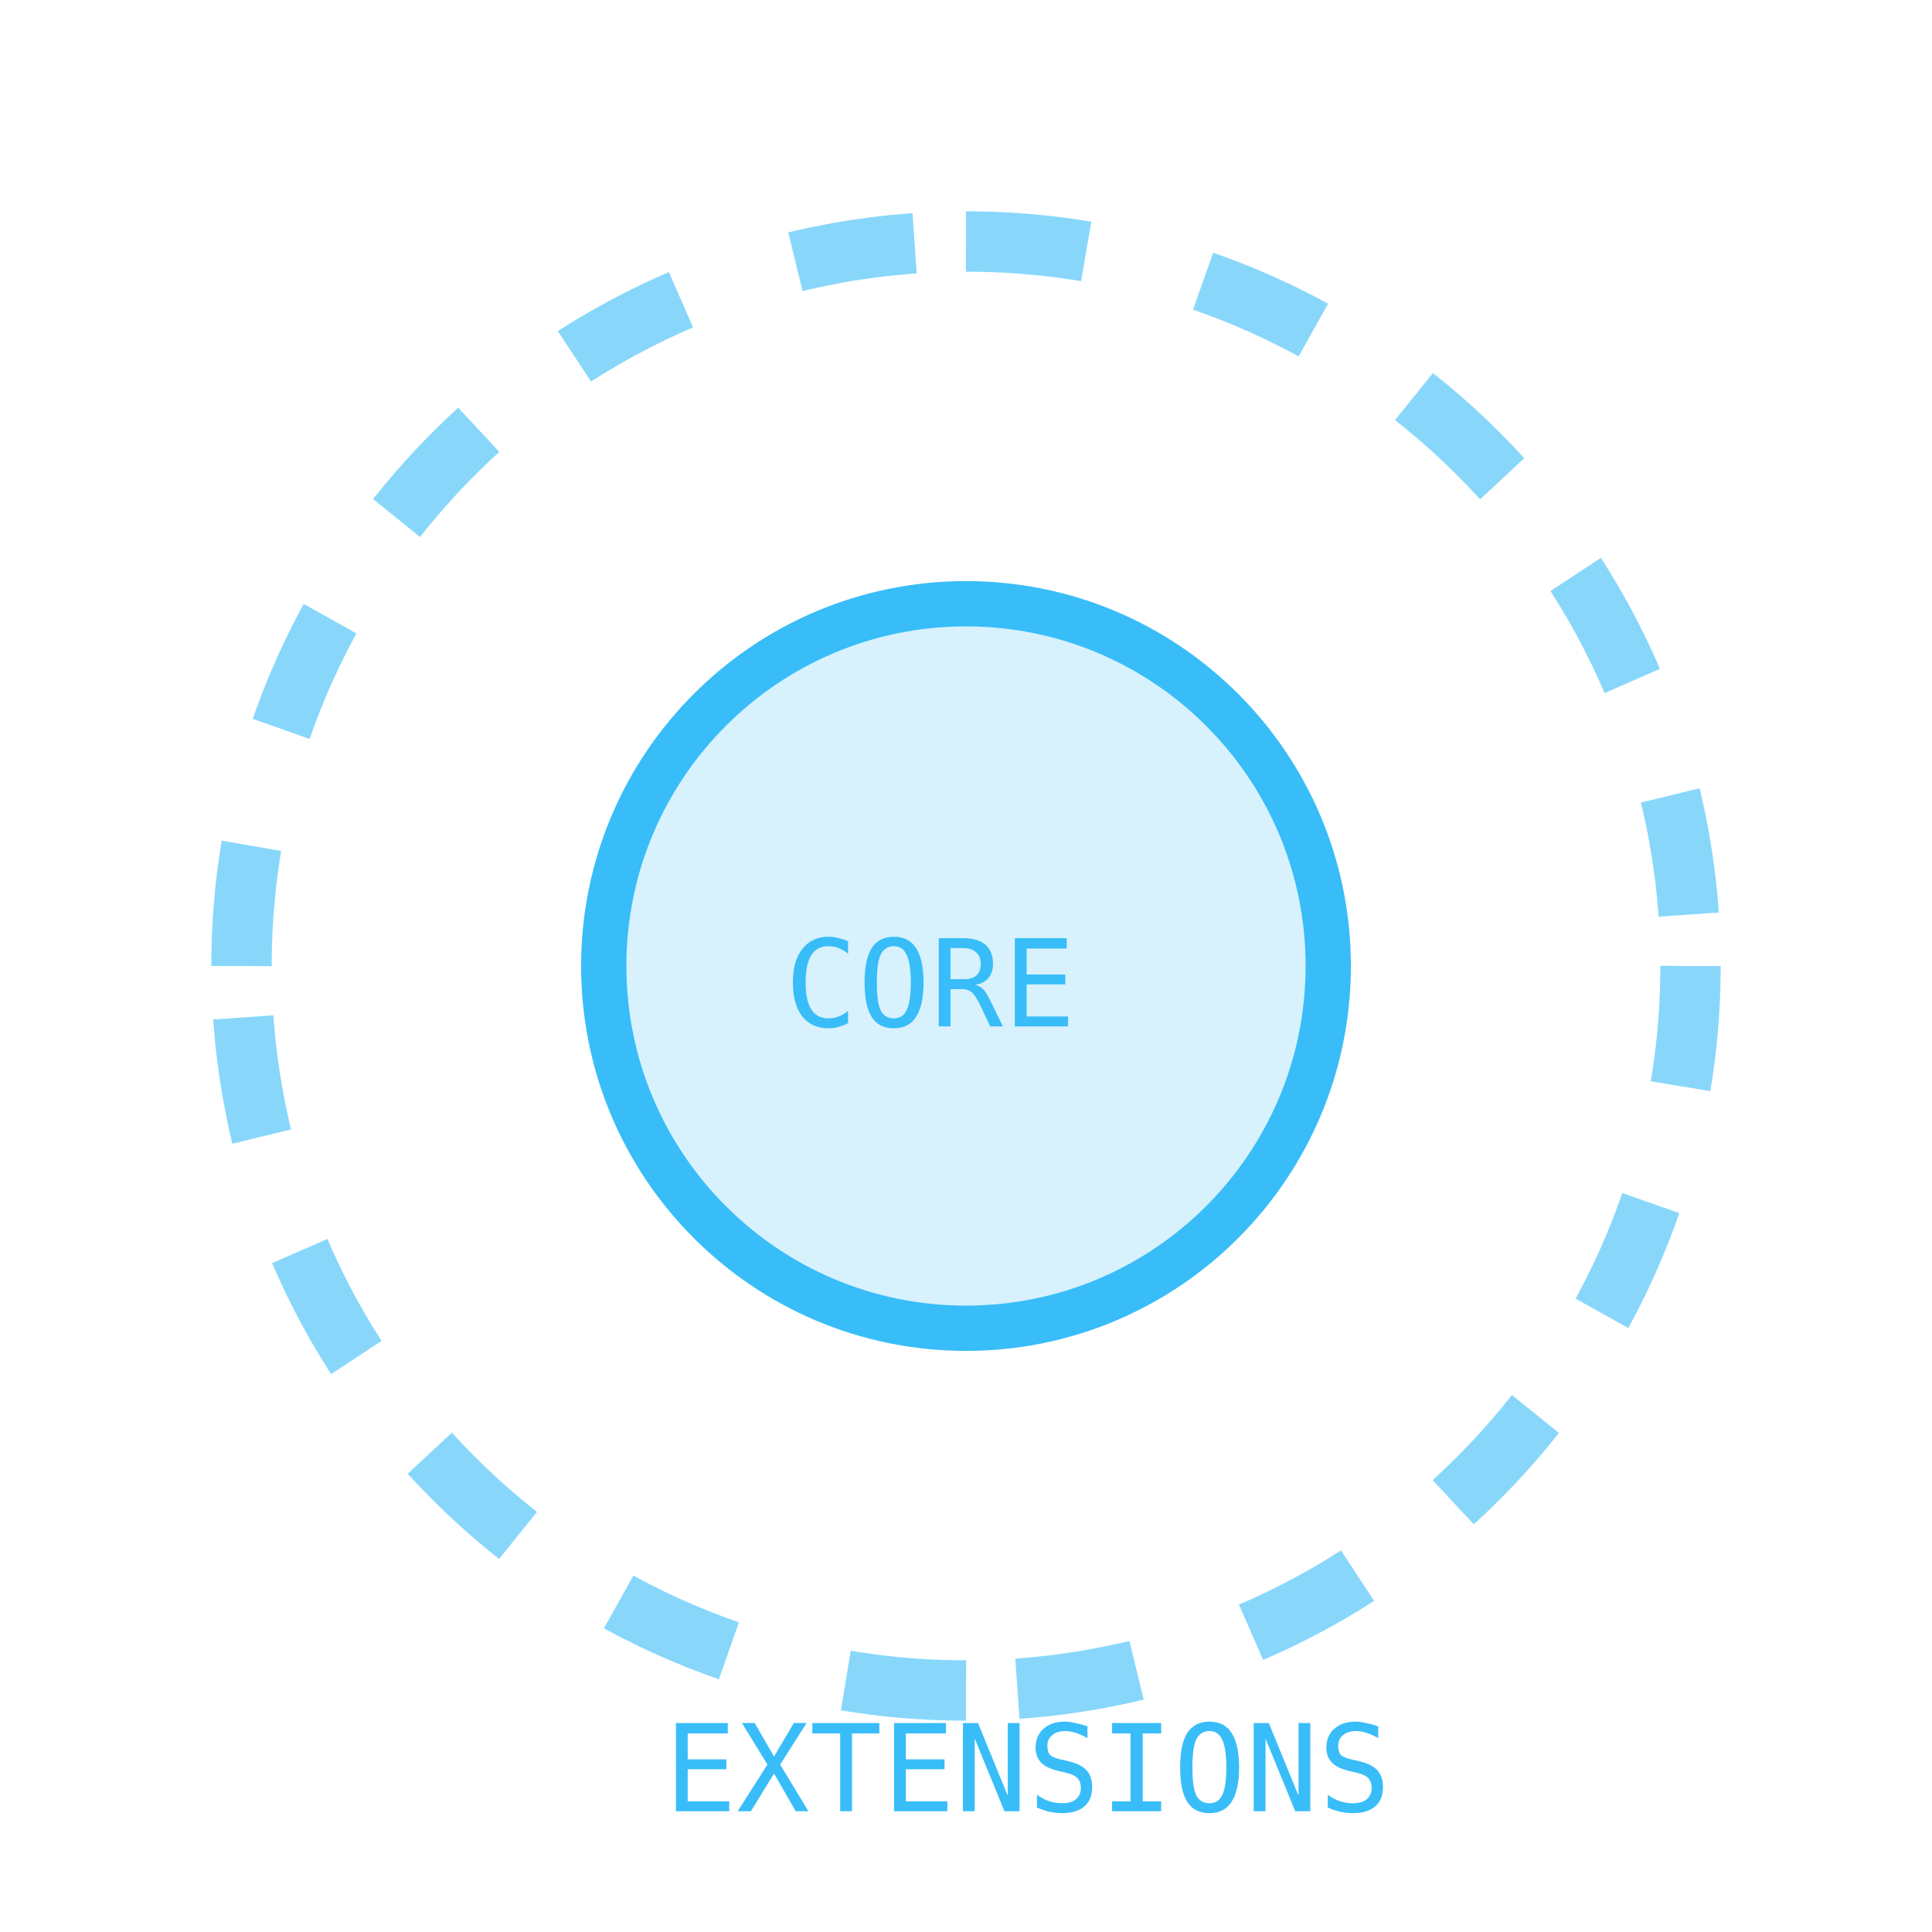
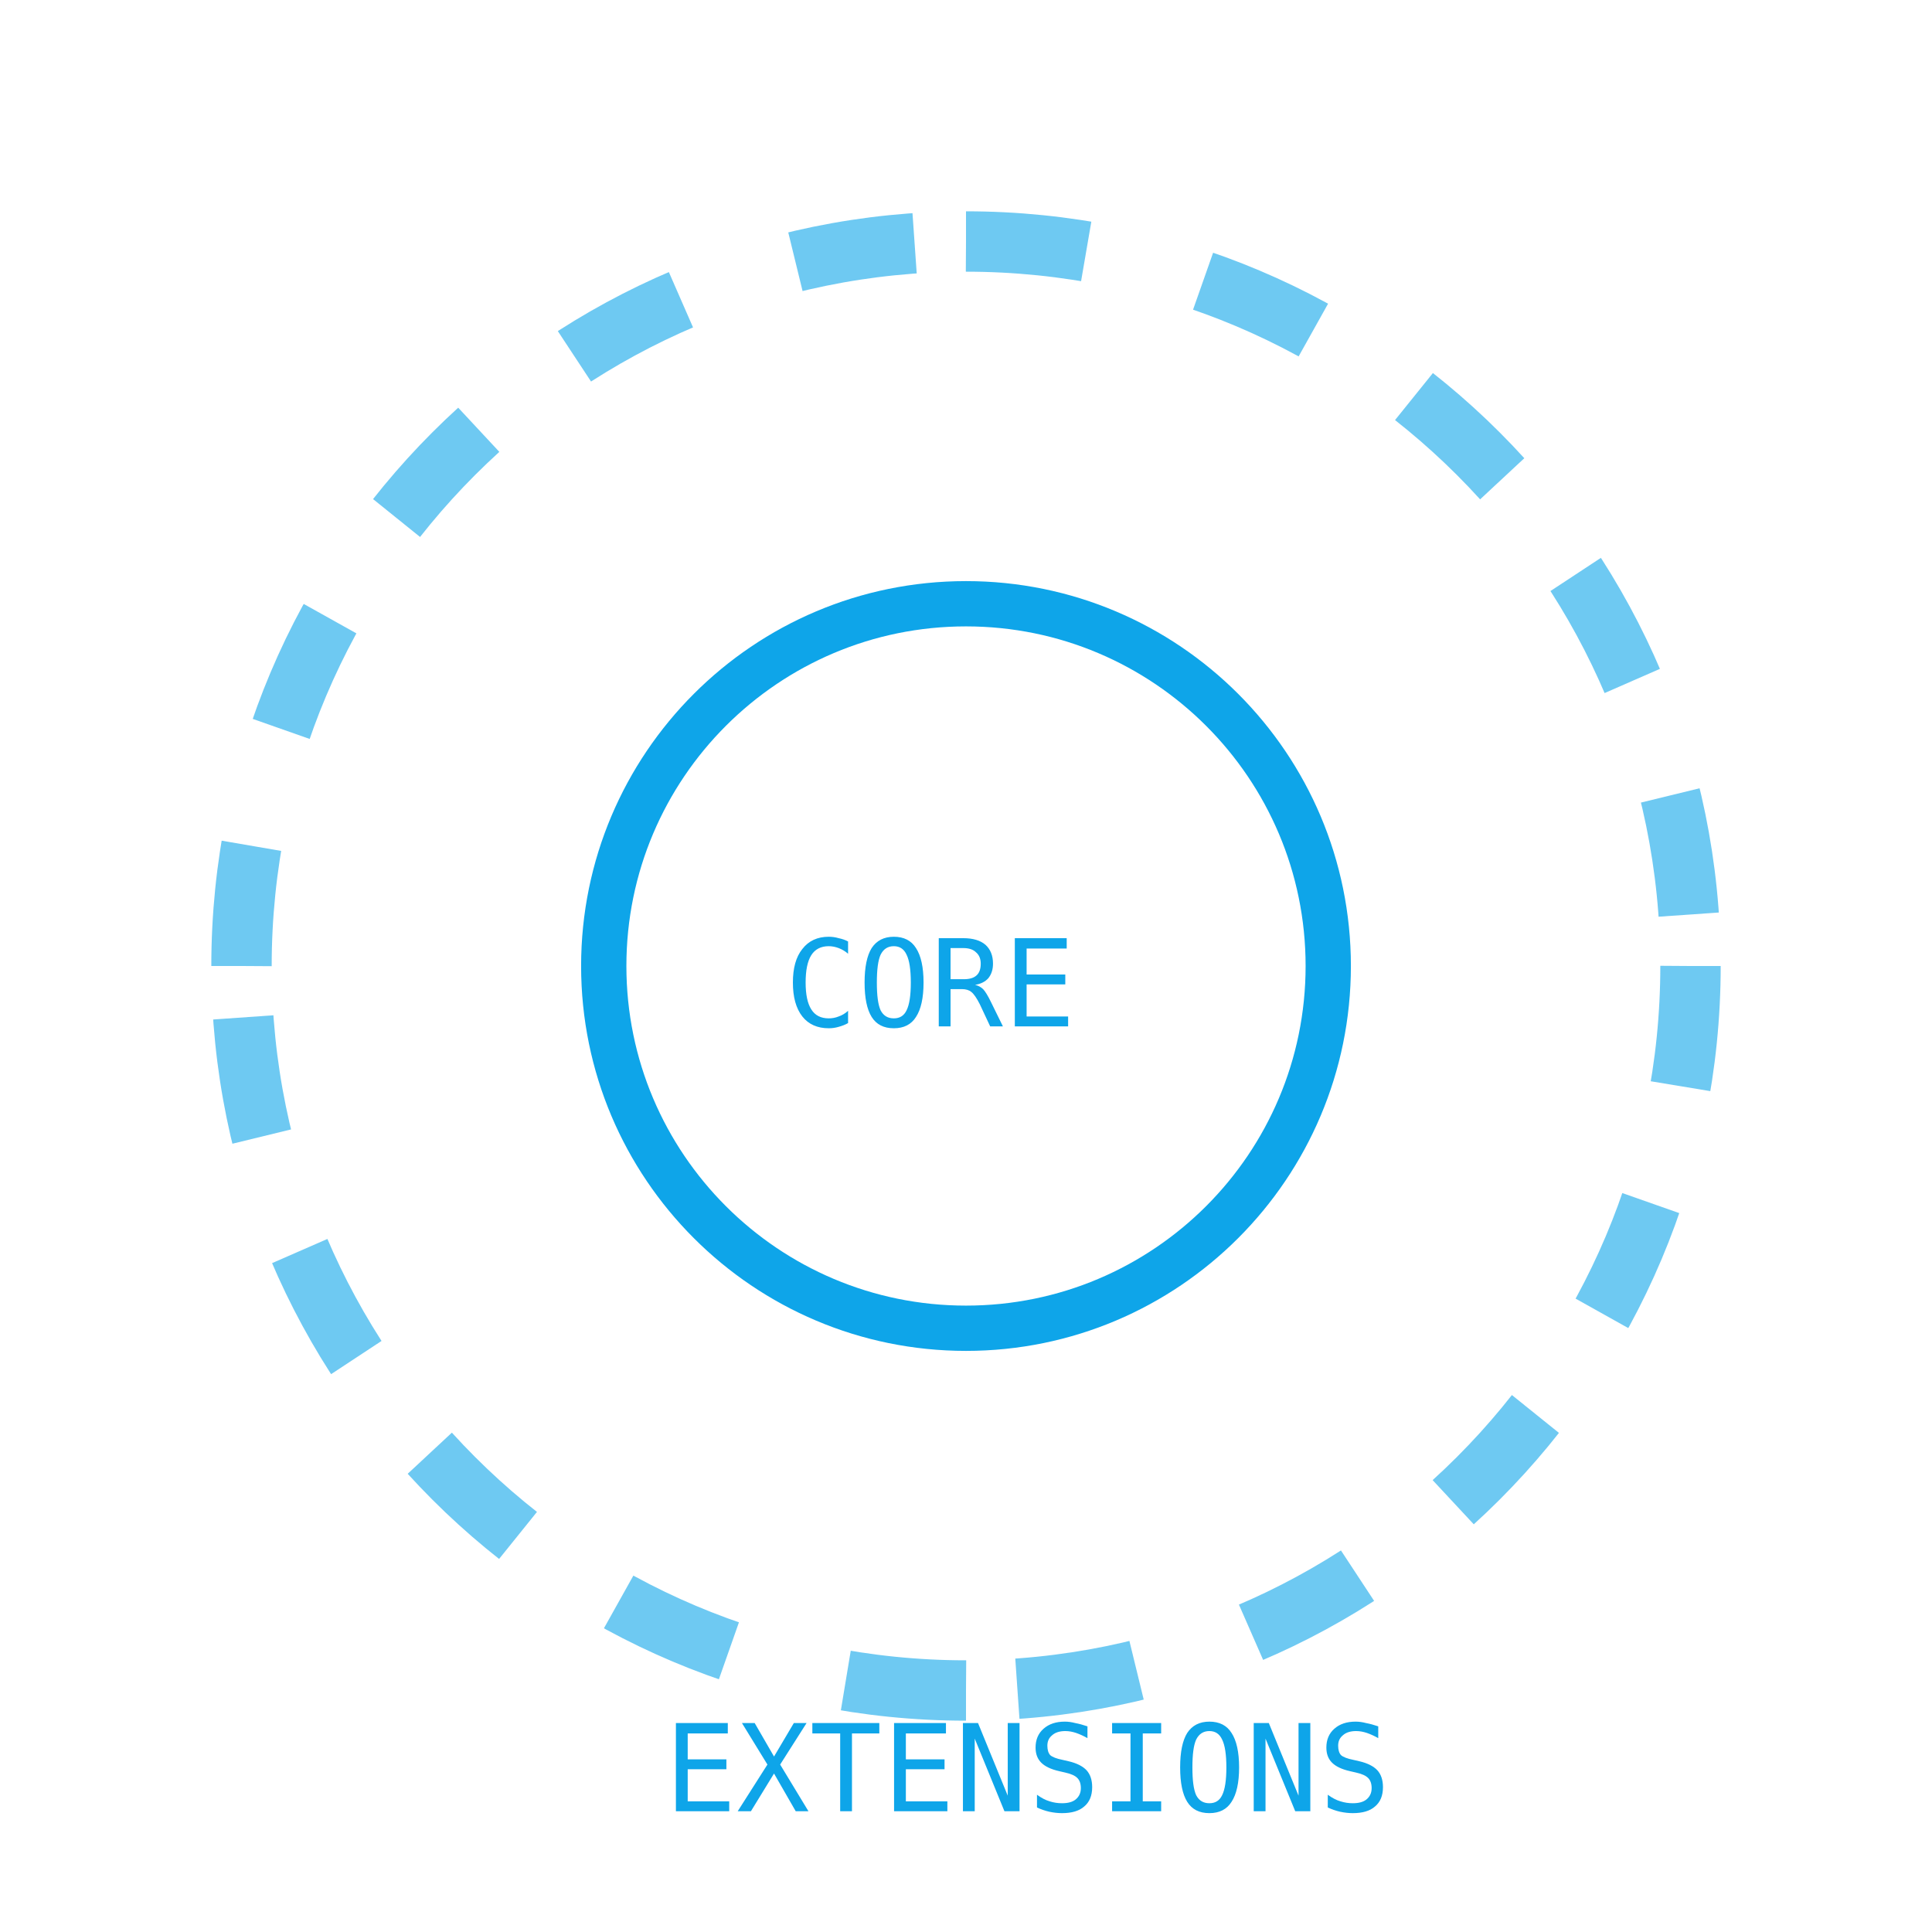
- <svg xmlns="http://www.w3.org/2000/svg" width="64" height="64" viewBox="0 0 64 64" fill="none">
-   <circle cx="32" cy="32" r="12" stroke="#38bdf8" stroke-width="1.5" fill="rgba(56, 189, 248, 0.2)" />
-   <text x="26" y="34" fill="#38bdf8" font-family="monospace" font-size="4">CORE</text>
-   <path d="M32 8 A24 24 0 0 1 56 32" stroke="#38bdf8" stroke-width="2" stroke-dasharray="4 4" opacity="0.6" />
-   <path d="M56 32 A24 24 0 0 1 32 56" stroke="#38bdf8" stroke-width="2" stroke-dasharray="4 4" opacity="0.6" />
-   <path d="M32 56 A24 24 0 0 1 8 32" stroke="#38bdf8" stroke-width="2" stroke-dasharray="4 4" opacity="0.6" />
-   <path d="M8 32 A24 24 0 0 1 32 8" stroke="#38bdf8" stroke-width="2" stroke-dasharray="4 4" opacity="0.6" />
-   <text x="22" y="60" fill="#38bdf8" font-family="monospace" font-size="4">EXTENSIONS</text>
+ <svg xmlns="http://www.w3.org/2000/svg" width="100" height="100" viewBox="0 0 64 64" fill="none">
+   <circle cx="32" cy="32" r="12" stroke="#0EA5E9" stroke-width="1.5" fill="none" />
+   <text x="26" y="34" fill="#0EA5E9" font-family="monospace" font-size="4">CORE</text>
+   <path d="M32 8 A24 24 0 0 1 56 32" stroke="#0EA5E9" stroke-width="2" stroke-dasharray="4 4" opacity="0.6" />
+   <path d="M56 32 A24 24 0 0 1 32 56" stroke="#0EA5E9" stroke-width="2" stroke-dasharray="4 4" opacity="0.6" />
+   <path d="M32 56 A24 24 0 0 1 8 32" stroke="#0EA5E9" stroke-width="2" stroke-dasharray="4 4" opacity="0.6" />
+   <path d="M8 32 A24 24 0 0 1 32 8" stroke="#0EA5E9" stroke-width="2" stroke-dasharray="4 4" opacity="0.6" />
+   <text x="22" y="60" fill="#0EA5E9" font-family="monospace" font-size="4">EXTENSIONS</text>
</svg>
